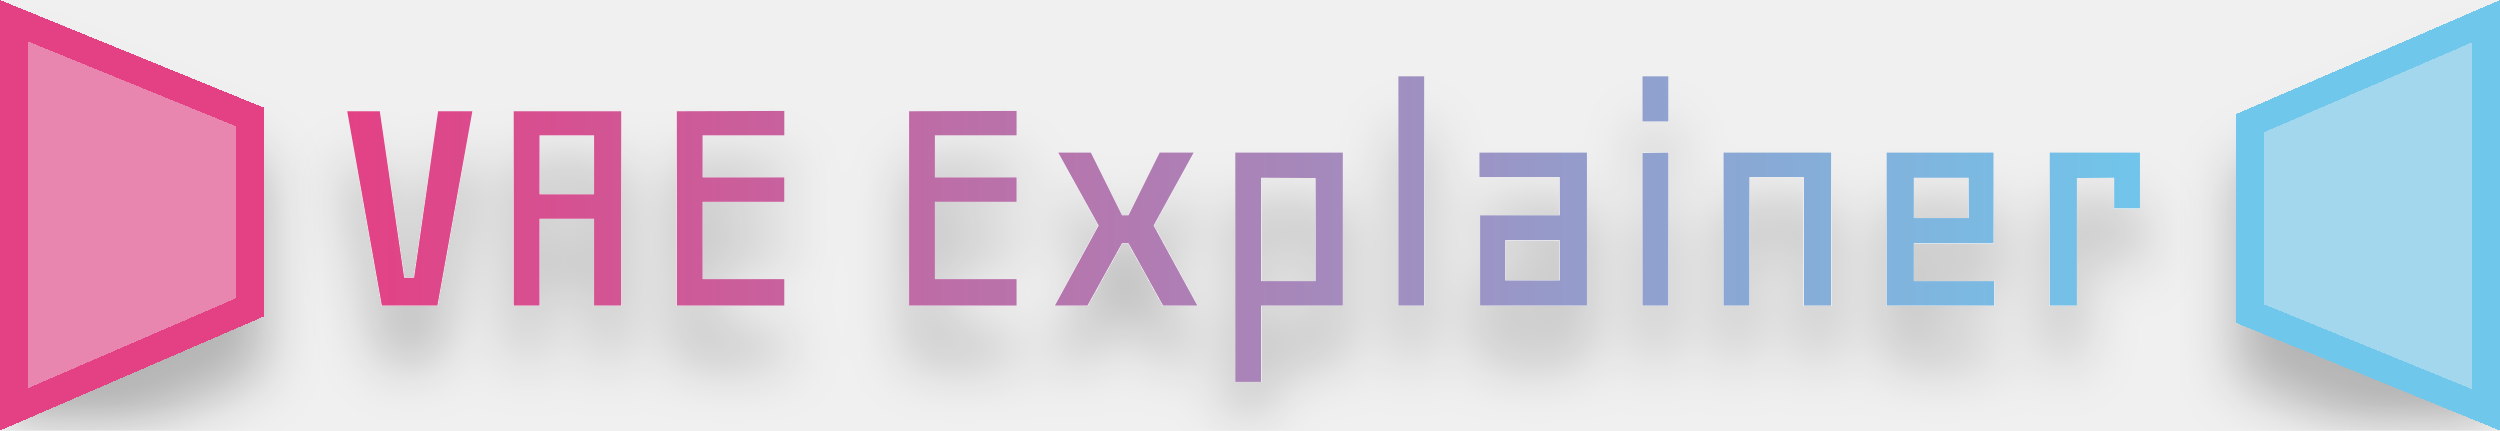
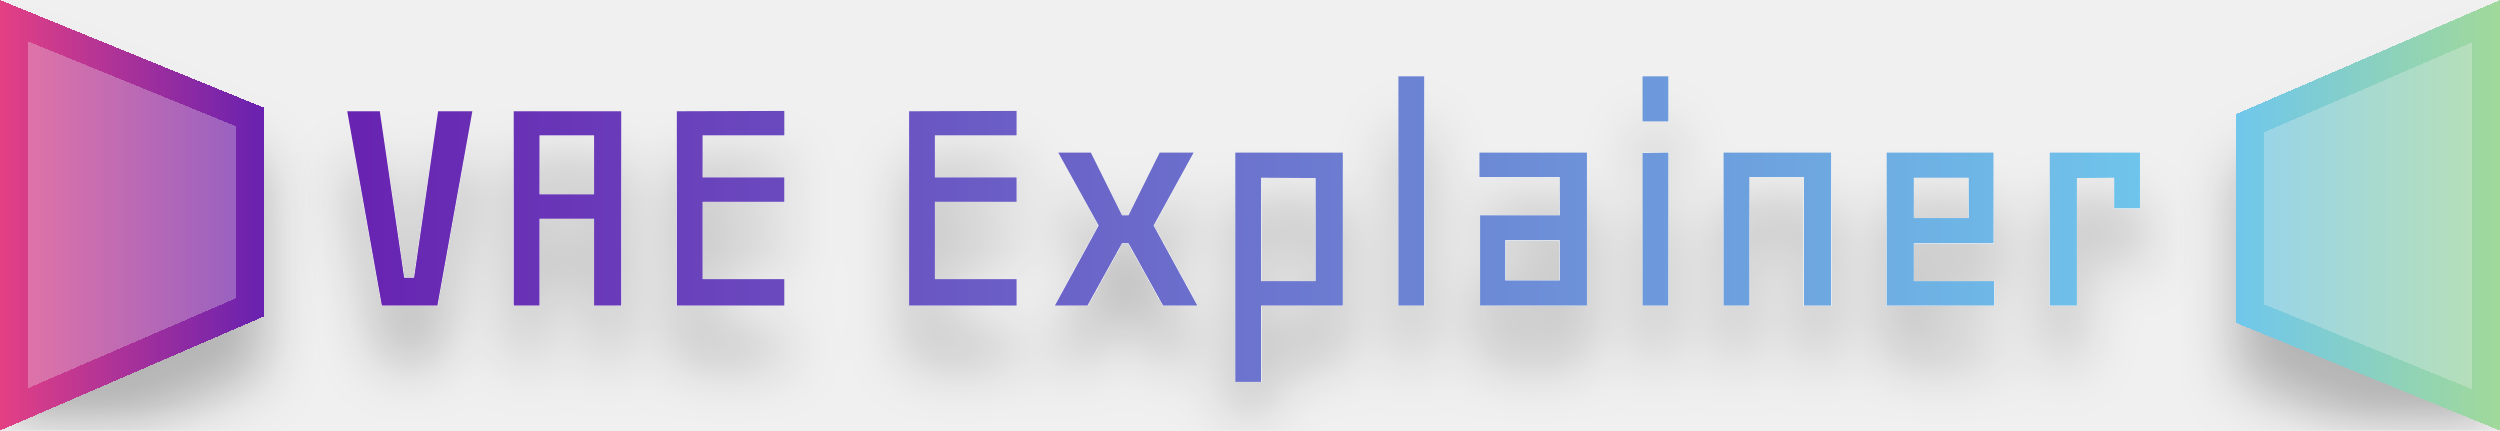
<svg xmlns="http://www.w3.org/2000/svg" width="180" height="31" viewBox="0 0 180 31" fill="none">
  <g clip-path="url(#clip0_5_3)">
    <g filter="url(#filter0_d_5_3)">
      <path d="M34.01 8.011L31.495 22H27.491L25.001 8.011H27.345L29.102 19.998H29.811L31.544 8.011H34.01ZM38.844 9.744V13.992H42.774V9.744H38.844ZM44.727 22H42.774V15.75H38.844V22H36.988V8.011H44.727V22ZM56.471 20.096V22H48.731V8.011L56.471 7.986V9.744H50.587V12.771H56.471V14.529H50.587V20.096H56.471ZM73.194 20.096V22H65.455V8.011L73.194 7.986V9.744H67.311V12.771H73.194V14.529H67.311V20.096H73.194ZM86.207 22H83.741L81.251 17.508H80.787L78.297 22H75.953L79.103 16.238L76.197 10.989H78.541L80.787 15.506H81.251L83.497 10.989H85.939L83.058 16.238L86.207 22ZM90.797 22V27.493H88.941V10.989H96.681V22H90.797ZM90.797 12.796V20.242H94.728V12.82L90.797 12.796ZM100.685 5.496H102.54V22H100.685V5.496ZM112.306 15.506V12.747H106.52V10.989H114.259V22H106.568V15.506H112.306ZM112.306 17.288H108.375V20.193H112.306V17.288ZM118.263 11.014L120.118 10.989V22H118.263V11.014ZM118.263 5.496H120.118V8.743H118.263V5.496ZM131.837 22H129.884V12.747H125.953V22H124.098V10.989H131.837V22ZM137.794 17.508V20.242H143.58V22H135.841V10.989H143.531V17.508H137.794ZM137.794 15.701H141.749V12.796H137.794V15.701ZM152.223 12.796L149.537 12.82V22H147.584V10.989H154.078V14.993H152.223V12.796Z" fill="url(#paint0_linear_5_3)" />
    </g>
    <g filter="url(#filter1_d_5_3)">
-       <path d="M0 0L19 7.75V22.785L0 31V0Z" fill="#E44084" fill-opacity="0.6" shape-rendering="crispEdges" />
-       <path d="M18 22.128L1 29.478V1.488L18 8.422V22.128Z" stroke="#E44084" stroke-width="2" shape-rendering="crispEdges" />
+       <path d="M0 0L19 7.75V22.785L0 31V0Z" fill="url(#paint1_linear_5_3)" fill-opacity="0.7" shape-rendering="crispEdges" />
+       <path d="M18 22.128L1 29.478V1.488L18 8.422V22.128Z" stroke="url(#paint2_linear_5_3)" stroke-width="2" shape-rendering="crispEdges" />
    </g>
    <g filter="url(#filter2_d_5_3)">
-       <path d="M180 31L161 23.25L161 8.215L180 -2.38419e-07L180 31Z" fill="#6FC7EC" fill-opacity="0.6" shape-rendering="crispEdges" />
-       <path d="M162 8.872L179 1.522L179 29.512L162 22.578L162 8.872Z" stroke="#6FC7EC" stroke-width="2" shape-rendering="crispEdges" />
+       <path d="M180 31L161 23.25L161 8.215L180 0L180 31Z" fill="url(#paint3_linear_5_3)" fill-opacity="0.7" shape-rendering="crispEdges" />
+       <path d="M162 8.872L179 1.522L179 29.512L162 22.578L162 8.872Z" stroke="url(#paint4_linear_5_3)" stroke-width="2" shape-rendering="crispEdges" />
    </g>
  </g>
  <defs>
    <filter id="filter0_d_5_3" x="21.001" y="5.496" width="137.077" height="29.997" filterUnits="userSpaceOnUse" color-interpolation-filters="sRGB">
      <feFlood flood-opacity="0" result="BackgroundImageFix" />
      <feColorMatrix in="SourceAlpha" type="matrix" values="0 0 0 0 0 0 0 0 0 0 0 0 0 0 0 0 0 0 127 0" result="hardAlpha" />
      <feOffset dy="4" />
      <feGaussianBlur stdDeviation="2" />
      <feComposite in2="hardAlpha" operator="out" />
      <feColorMatrix type="matrix" values="0 0 0 0 0 0 0 0 0 0 0 0 0 0 0 0 0 0 0.25 0" />
      <feBlend mode="normal" in2="BackgroundImageFix" result="effect1_dropShadow_5_3" />
      <feBlend mode="normal" in="SourceGraphic" in2="effect1_dropShadow_5_3" result="shape" />
    </filter>
    <filter id="filter1_d_5_3" x="-4" y="0" width="27" height="39" filterUnits="userSpaceOnUse" color-interpolation-filters="sRGB">
      <feFlood flood-opacity="0" result="BackgroundImageFix" />
      <feColorMatrix in="SourceAlpha" type="matrix" values="0 0 0 0 0 0 0 0 0 0 0 0 0 0 0 0 0 0 127 0" result="hardAlpha" />
      <feOffset dy="4" />
      <feGaussianBlur stdDeviation="2" />
      <feComposite in2="hardAlpha" operator="out" />
      <feColorMatrix type="matrix" values="0 0 0 0 0 0 0 0 0 0 0 0 0 0 0 0 0 0 0.25 0" />
      <feBlend mode="normal" in2="BackgroundImageFix" result="effect1_dropShadow_5_3" />
      <feBlend mode="normal" in="SourceGraphic" in2="effect1_dropShadow_5_3" result="shape" />
    </filter>
    <filter id="filter2_d_5_3" x="157" y="0" width="27" height="39" filterUnits="userSpaceOnUse" color-interpolation-filters="sRGB">
      <feFlood flood-opacity="0" result="BackgroundImageFix" />
      <feColorMatrix in="SourceAlpha" type="matrix" values="0 0 0 0 0 0 0 0 0 0 0 0 0 0 0 0 0 0 127 0" result="hardAlpha" />
      <feOffset dy="4" />
      <feGaussianBlur stdDeviation="2" />
      <feComposite in2="hardAlpha" operator="out" />
      <feColorMatrix type="matrix" values="0 0 0 0 0 0 0 0 0 0 0 0 0 0 0 0 0 0 0.25 0" />
      <feBlend mode="normal" in2="BackgroundImageFix" result="effect1_dropShadow_5_3" />
      <feBlend mode="normal" in="SourceGraphic" in2="effect1_dropShadow_5_3" result="shape" />
    </filter>
    <linearGradient id="paint0_linear_5_3" x1="24" y1="15" x2="156" y2="15" gradientUnits="userSpaceOnUse">
+       <stop stop-color="#6821B0" />
+       <stop offset="1" stop-color="#6FC7EC" />
+     </linearGradient>
+     <linearGradient id="paint1_linear_5_3" x1="1.76768e-09" y1="15" x2="19" y2="15" gradientUnits="userSpaceOnUse">
      <stop stop-color="#E44084" />
-       <stop offset="1" stop-color="#6FC7EC" />
+       <stop offset="1" stop-color="#6821B0" />
+     </linearGradient>
+     <linearGradient id="paint2_linear_5_3" x1="1.76768e-09" y1="15" x2="19" y2="15" gradientUnits="userSpaceOnUse">
+       <stop stop-color="#E44084" />
+       <stop offset="1" stop-color="#6821B0" />
+     </linearGradient>
+     <linearGradient id="paint3_linear_5_3" x1="161" y1="15" x2="180" y2="15" gradientUnits="userSpaceOnUse">
+       <stop stop-color="#6FC7EC" />
+       <stop offset="1" stop-color="#A1D99A" />
+     </linearGradient>
+     <linearGradient id="paint4_linear_5_3" x1="161" y1="15" x2="180" y2="15" gradientUnits="userSpaceOnUse">
+       <stop stop-color="#6FC7EC" />
+       <stop offset="1" stop-color="#A1D99A" />
    </linearGradient>
    <clipPath id="clip0_5_3">
      <rect width="180" height="31" fill="white" />
    </clipPath>
  </defs>
</svg>
